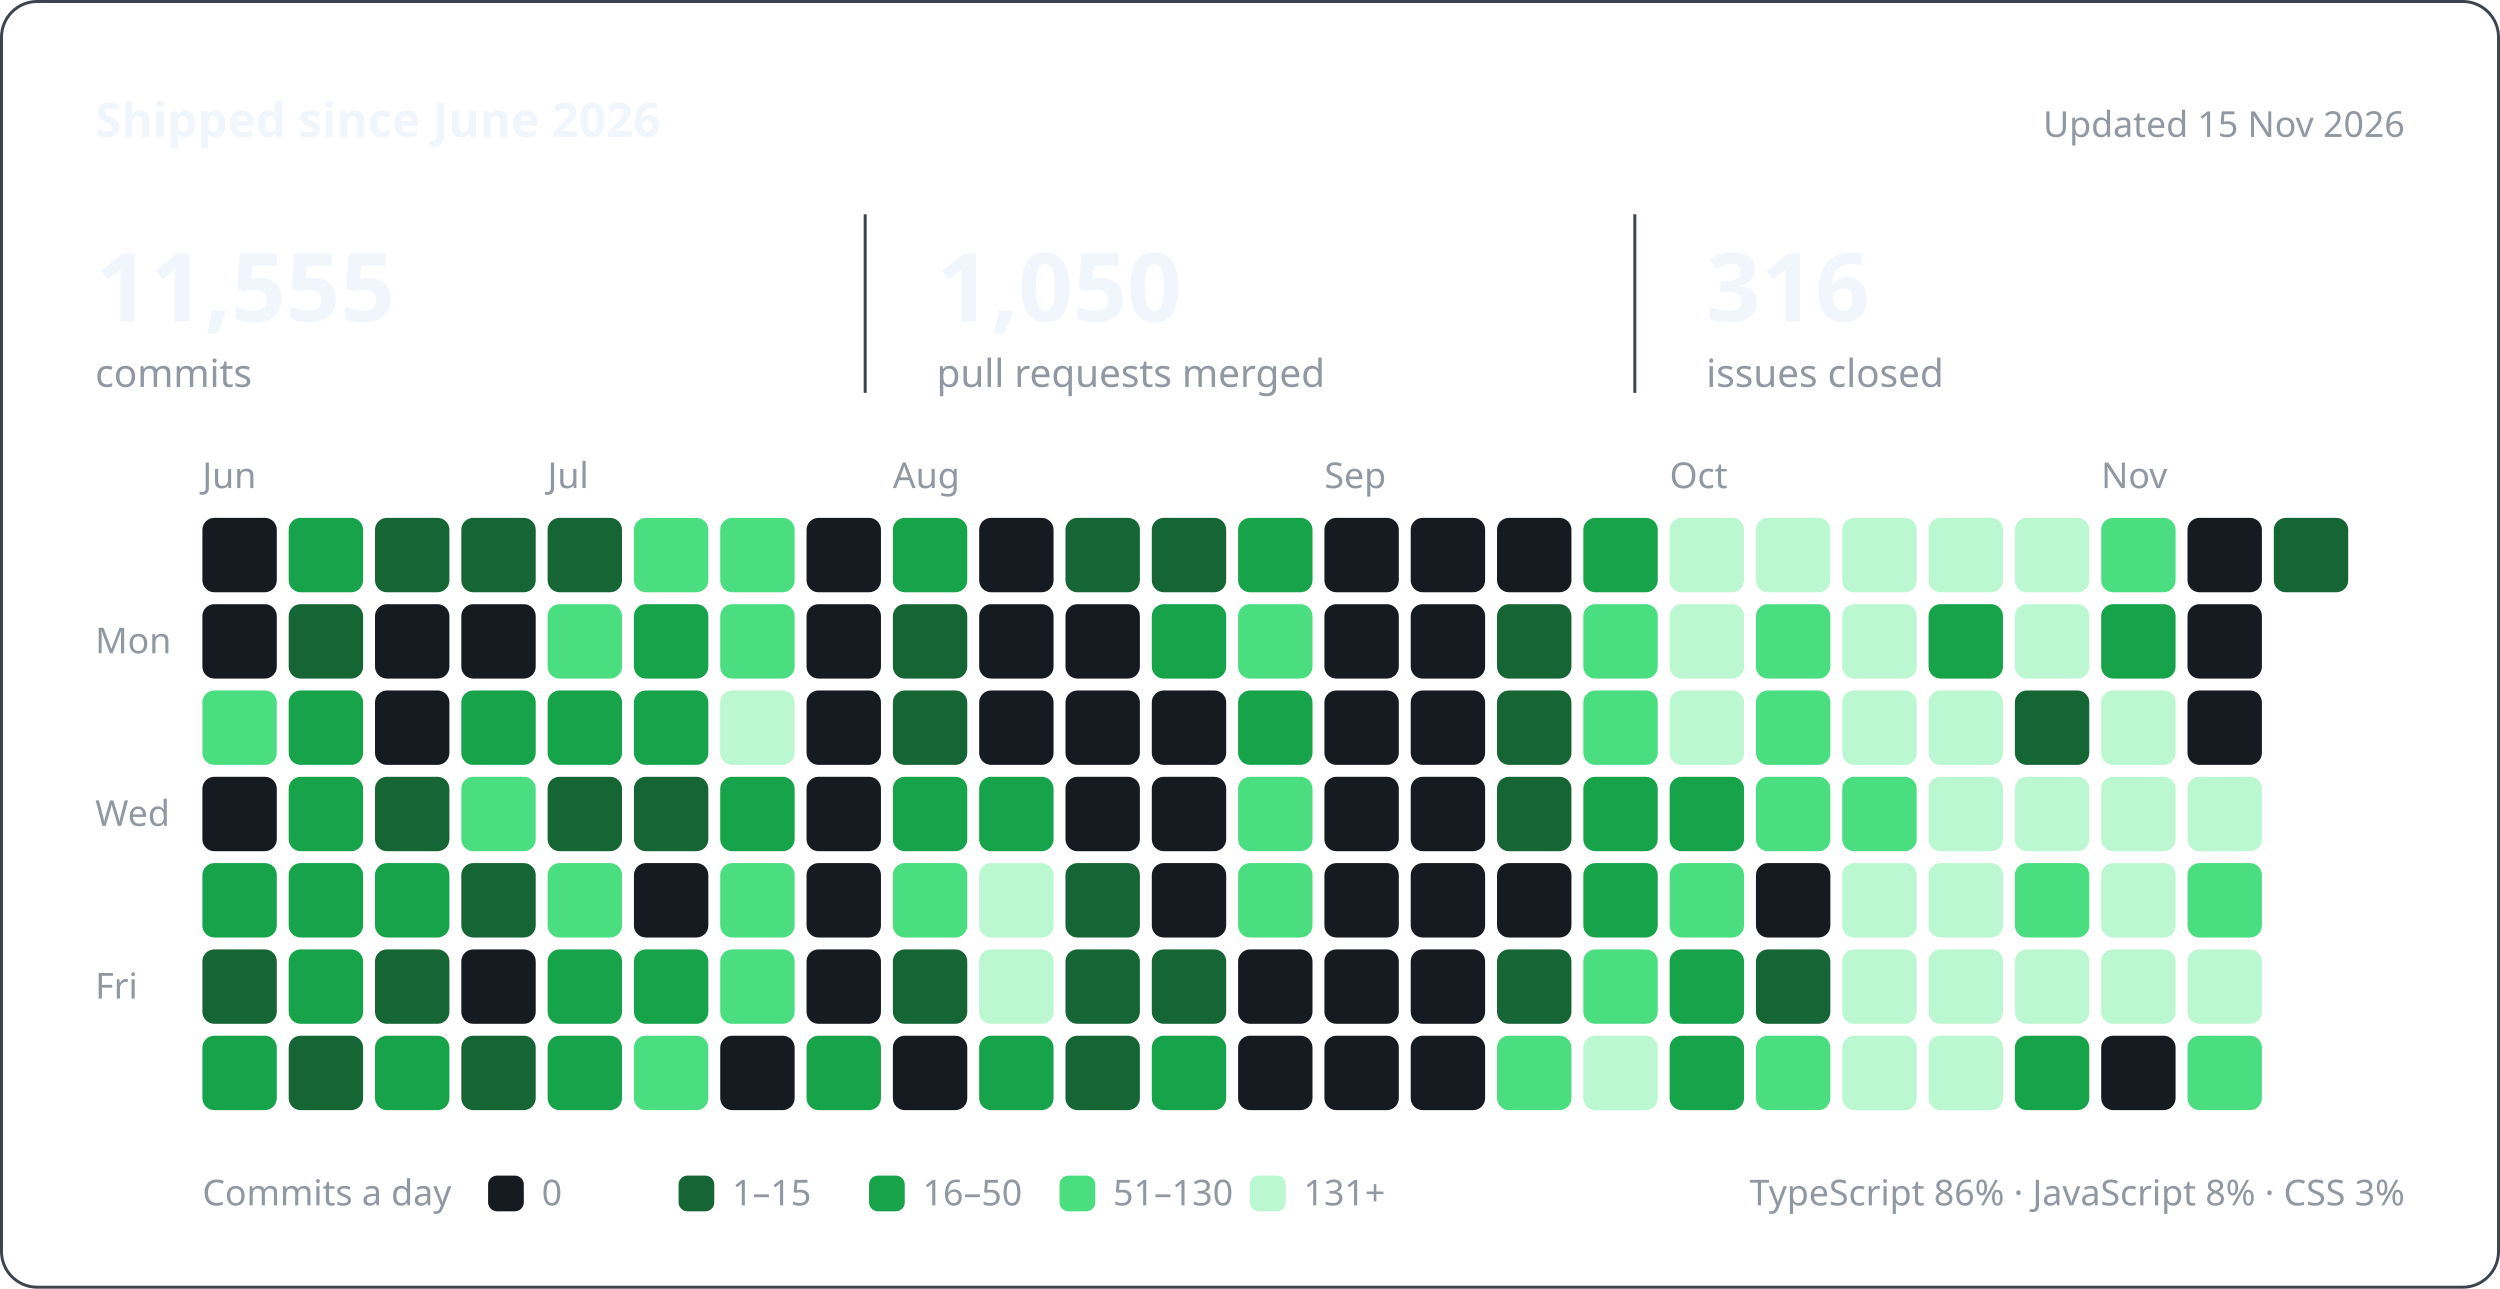
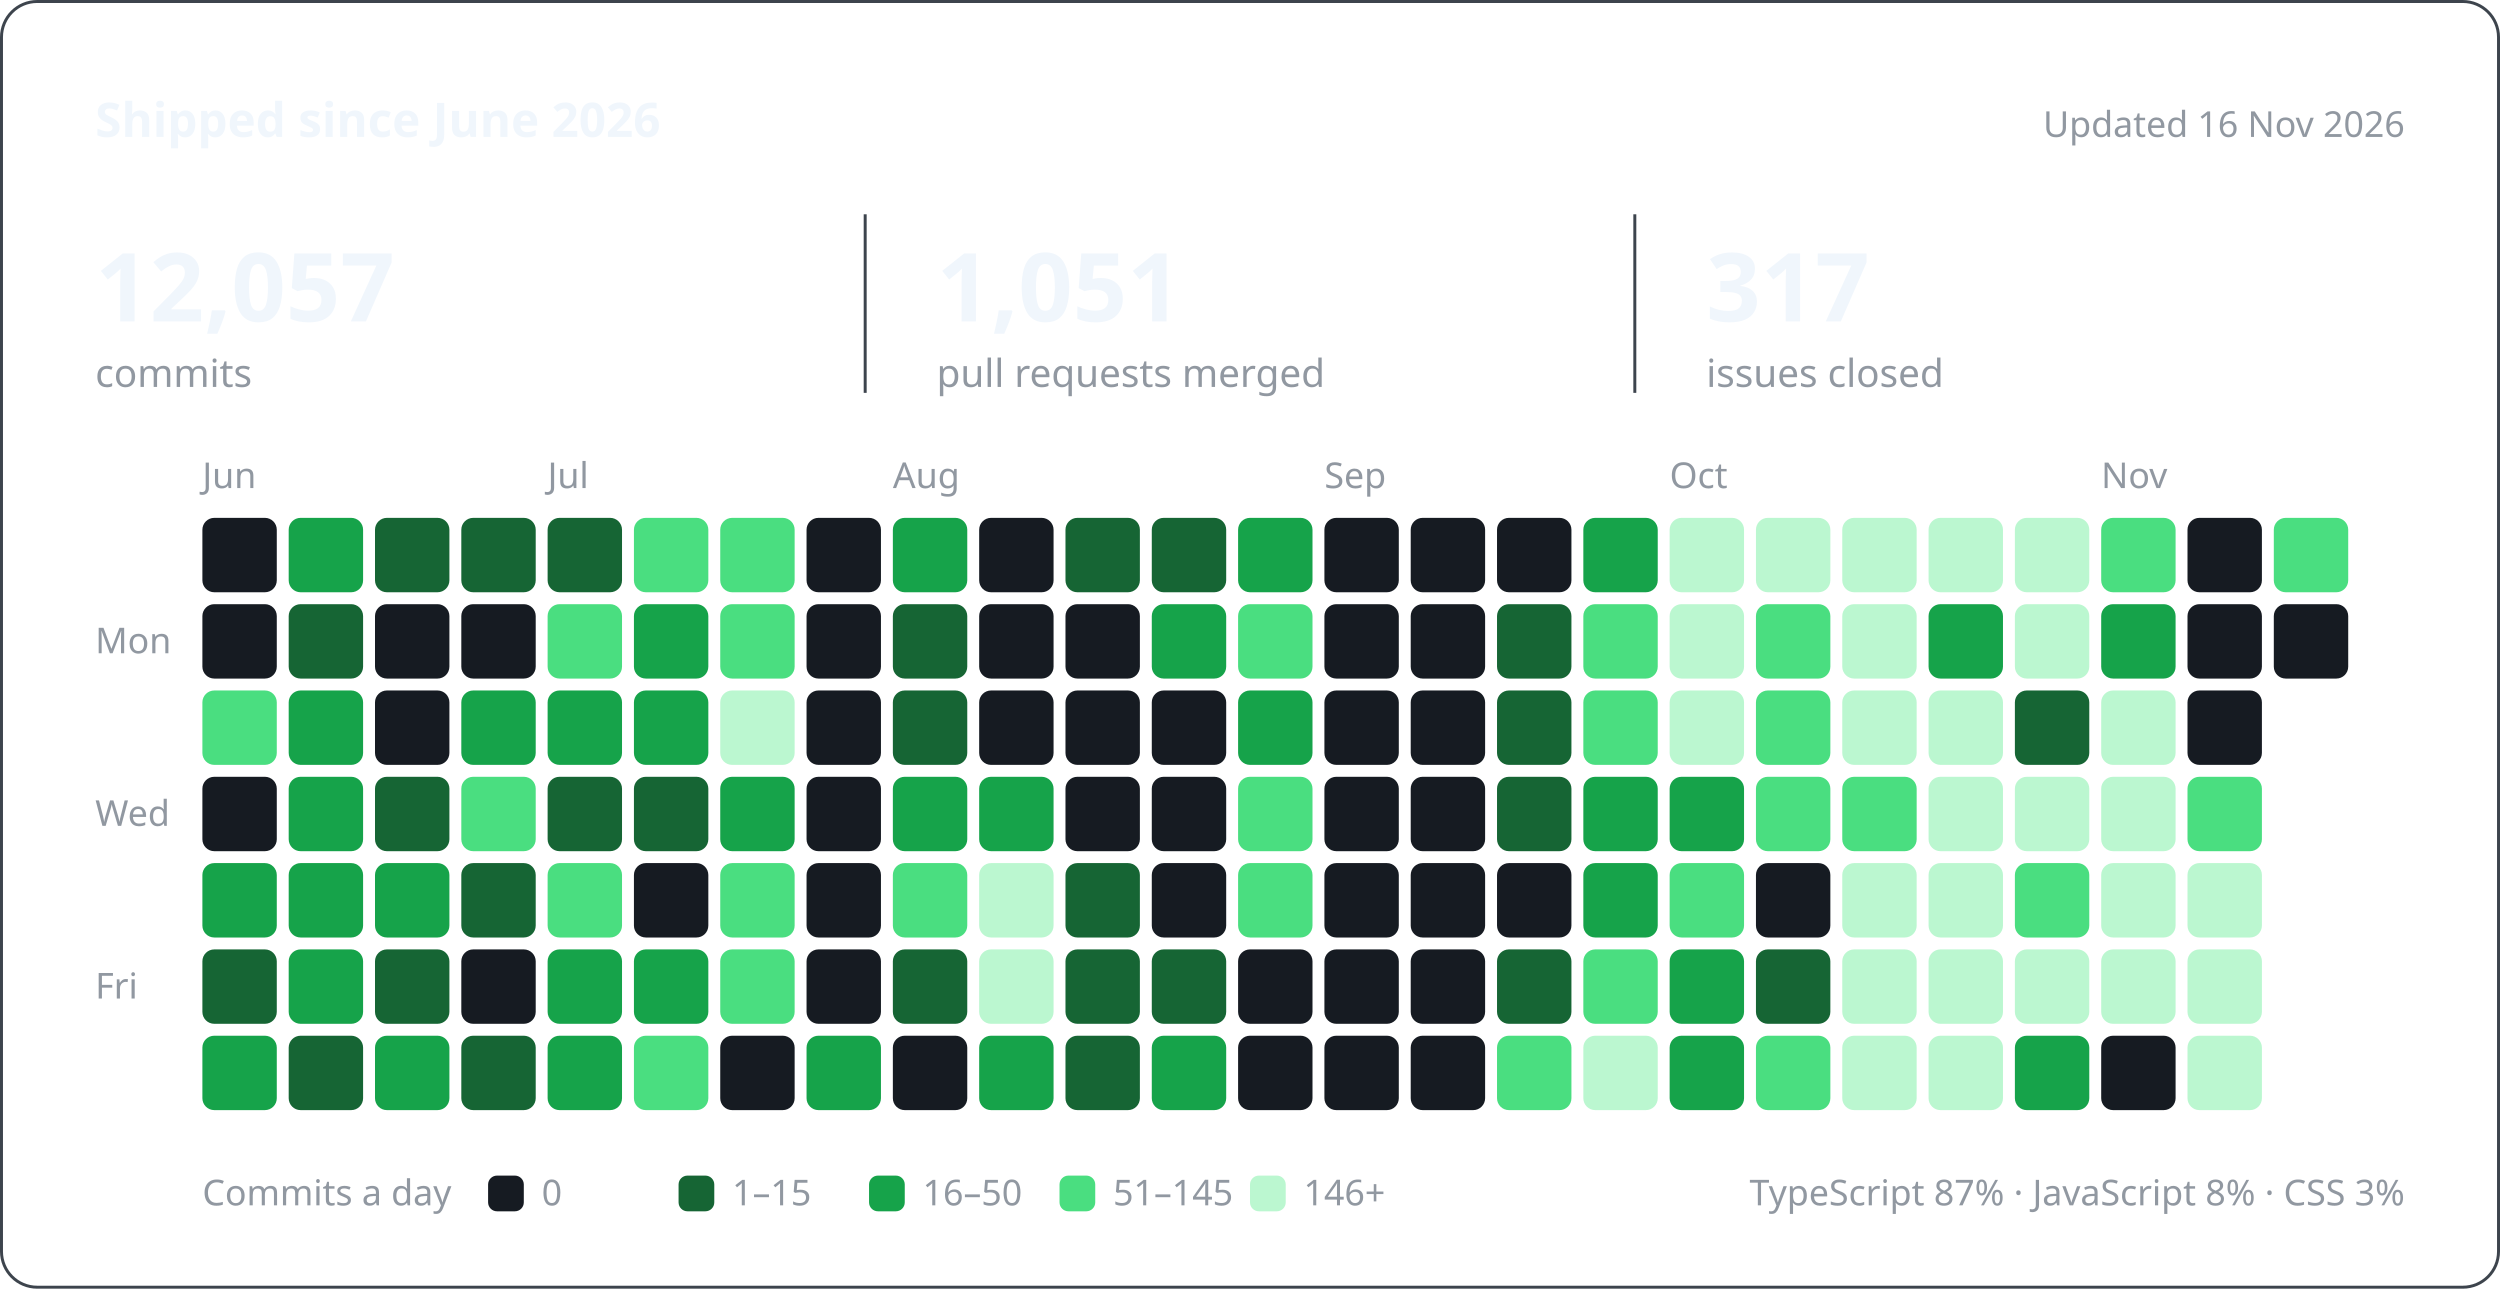
<svg xmlns="http://www.w3.org/2000/svg" width="840" height="433" viewBox="0 0 840 433" role="img" aria-labelledby="title desc" font-family="-apple-system, BlinkMacSystemFont, 'Segoe UI', 'Noto Sans', Helvetica, Arial, sans-serif">
  <rect x="0.5" y="0.5" width="839" height="432" rx="12" fill="none" stroke="#3d444d" />
  <text x="32" y="46" font-size="16" font-weight="600" fill="#f0f6fc">Shipped since June 2026</text>
-   <text x="808" y="46" font-size="12" text-anchor="end" fill="#9198a1">Updated 15 Nov 2026</text>
-   <text x="32.0" y="108" font-size="32" font-weight="600" fill="#f0f6fc">11,555</text>
+   <text x="808" y="46" font-size="12" text-anchor="end" fill="#9198a1">Updated 16 Nov 2026</text>
+   <text x="32.0" y="108" font-size="32" font-weight="600" fill="#f0f6fc">12,057</text>
  <text x="32.0" y="130" font-size="13" fill="#9198a1">commits</text>
  <line x1="290.7" y1="72" x2="290.7" y2="132" stroke="#3d444d" />
-   <text x="314.7" y="108" font-size="32" font-weight="600" fill="#f0f6fc">1,050</text>
+   <text x="314.7" y="108" font-size="32" font-weight="600" fill="#f0f6fc">1,051</text>
  <text x="314.7" y="130" font-size="13" fill="#9198a1">pull requests merged</text>
  <line x1="549.3" y1="72" x2="549.3" y2="132" stroke="#3d444d" />
-   <text x="573.3" y="108" font-size="32" font-weight="600" fill="#f0f6fc">316</text>
+   <text x="573.3" y="108" font-size="32" font-weight="600" fill="#f0f6fc">317</text>
  <text x="573.3" y="130" font-size="13" fill="#9198a1">issues closed</text>
  <text x="68" y="164" font-size="12" fill="#9198a1">Jun</text>
  <rect x="68" y="174" width="25" height="25" rx="4" fill="#161b22" />
  <rect x="68" y="203" width="25" height="25" rx="4" fill="#161b22" />
  <rect x="68" y="232" width="25" height="25" rx="4" fill="#4ade80" />
  <rect x="68" y="261" width="25" height="25" rx="4" fill="#161b22" />
  <rect x="68" y="290" width="25" height="25" rx="4" fill="#16a34a" />
  <rect x="68" y="319" width="25" height="25" rx="4" fill="#166534" />
  <rect x="68" y="348" width="25" height="25" rx="4" fill="#16a34a" />
  <rect x="97" y="174" width="25" height="25" rx="4" fill="#16a34a" />
  <rect x="97" y="203" width="25" height="25" rx="4" fill="#166534" />
  <rect x="97" y="232" width="25" height="25" rx="4" fill="#16a34a" />
  <rect x="97" y="261" width="25" height="25" rx="4" fill="#16a34a" />
  <rect x="97" y="290" width="25" height="25" rx="4" fill="#16a34a" />
  <rect x="97" y="319" width="25" height="25" rx="4" fill="#16a34a" />
  <rect x="97" y="348" width="25" height="25" rx="4" fill="#166534" />
  <rect x="126" y="174" width="25" height="25" rx="4" fill="#166534" />
  <rect x="126" y="203" width="25" height="25" rx="4" fill="#161b22" />
  <rect x="126" y="232" width="25" height="25" rx="4" fill="#161b22" />
  <rect x="126" y="261" width="25" height="25" rx="4" fill="#166534" />
  <rect x="126" y="290" width="25" height="25" rx="4" fill="#16a34a" />
  <rect x="126" y="319" width="25" height="25" rx="4" fill="#166534" />
  <rect x="126" y="348" width="25" height="25" rx="4" fill="#16a34a" />
  <rect x="155" y="174" width="25" height="25" rx="4" fill="#166534" />
  <rect x="155" y="203" width="25" height="25" rx="4" fill="#161b22" />
  <rect x="155" y="232" width="25" height="25" rx="4" fill="#16a34a" />
  <rect x="155" y="261" width="25" height="25" rx="4" fill="#4ade80" />
  <rect x="155" y="290" width="25" height="25" rx="4" fill="#166534" />
  <rect x="155" y="319" width="25" height="25" rx="4" fill="#161b22" />
  <rect x="155" y="348" width="25" height="25" rx="4" fill="#166534" />
  <text x="184" y="164" font-size="12" fill="#9198a1">Jul</text>
  <rect x="184" y="174" width="25" height="25" rx="4" fill="#166534" />
  <rect x="184" y="203" width="25" height="25" rx="4" fill="#4ade80" />
  <rect x="184" y="232" width="25" height="25" rx="4" fill="#16a34a" />
  <rect x="184" y="261" width="25" height="25" rx="4" fill="#166534" />
  <rect x="184" y="290" width="25" height="25" rx="4" fill="#4ade80" />
  <rect x="184" y="319" width="25" height="25" rx="4" fill="#16a34a" />
  <rect x="184" y="348" width="25" height="25" rx="4" fill="#16a34a" />
  <rect x="213" y="174" width="25" height="25" rx="4" fill="#4ade80" />
  <rect x="213" y="203" width="25" height="25" rx="4" fill="#16a34a" />
  <rect x="213" y="232" width="25" height="25" rx="4" fill="#16a34a" />
  <rect x="213" y="261" width="25" height="25" rx="4" fill="#166534" />
  <rect x="213" y="290" width="25" height="25" rx="4" fill="#161b22" />
  <rect x="213" y="319" width="25" height="25" rx="4" fill="#16a34a" />
  <rect x="213" y="348" width="25" height="25" rx="4" fill="#4ade80" />
  <rect x="242" y="174" width="25" height="25" rx="4" fill="#4ade80" />
  <rect x="242" y="203" width="25" height="25" rx="4" fill="#4ade80" />
  <rect x="242" y="232" width="25" height="25" rx="4" fill="#bbf7d0" />
  <rect x="242" y="261" width="25" height="25" rx="4" fill="#16a34a" />
  <rect x="242" y="290" width="25" height="25" rx="4" fill="#4ade80" />
  <rect x="242" y="319" width="25" height="25" rx="4" fill="#4ade80" />
  <rect x="242" y="348" width="25" height="25" rx="4" fill="#161b22" />
  <rect x="271" y="174" width="25" height="25" rx="4" fill="#161b22" />
  <rect x="271" y="203" width="25" height="25" rx="4" fill="#161b22" />
  <rect x="271" y="232" width="25" height="25" rx="4" fill="#161b22" />
  <rect x="271" y="261" width="25" height="25" rx="4" fill="#161b22" />
  <rect x="271" y="290" width="25" height="25" rx="4" fill="#161b22" />
  <rect x="271" y="319" width="25" height="25" rx="4" fill="#161b22" />
  <rect x="271" y="348" width="25" height="25" rx="4" fill="#16a34a" />
  <text x="300" y="164" font-size="12" fill="#9198a1">Aug</text>
  <rect x="300" y="174" width="25" height="25" rx="4" fill="#16a34a" />
  <rect x="300" y="203" width="25" height="25" rx="4" fill="#166534" />
  <rect x="300" y="232" width="25" height="25" rx="4" fill="#166534" />
  <rect x="300" y="261" width="25" height="25" rx="4" fill="#16a34a" />
  <rect x="300" y="290" width="25" height="25" rx="4" fill="#4ade80" />
  <rect x="300" y="319" width="25" height="25" rx="4" fill="#166534" />
  <rect x="300" y="348" width="25" height="25" rx="4" fill="#161b22" />
  <rect x="329" y="174" width="25" height="25" rx="4" fill="#161b22" />
  <rect x="329" y="203" width="25" height="25" rx="4" fill="#161b22" />
  <rect x="329" y="232" width="25" height="25" rx="4" fill="#161b22" />
  <rect x="329" y="261" width="25" height="25" rx="4" fill="#16a34a" />
  <rect x="329" y="290" width="25" height="25" rx="4" fill="#bbf7d0" />
  <rect x="329" y="319" width="25" height="25" rx="4" fill="#bbf7d0" />
  <rect x="329" y="348" width="25" height="25" rx="4" fill="#16a34a" />
  <rect x="358" y="174" width="25" height="25" rx="4" fill="#166534" />
  <rect x="358" y="203" width="25" height="25" rx="4" fill="#161b22" />
  <rect x="358" y="232" width="25" height="25" rx="4" fill="#161b22" />
  <rect x="358" y="261" width="25" height="25" rx="4" fill="#161b22" />
  <rect x="358" y="290" width="25" height="25" rx="4" fill="#166534" />
  <rect x="358" y="319" width="25" height="25" rx="4" fill="#166534" />
  <rect x="358" y="348" width="25" height="25" rx="4" fill="#166534" />
  <rect x="387" y="174" width="25" height="25" rx="4" fill="#166534" />
  <rect x="387" y="203" width="25" height="25" rx="4" fill="#16a34a" />
  <rect x="387" y="232" width="25" height="25" rx="4" fill="#161b22" />
  <rect x="387" y="261" width="25" height="25" rx="4" fill="#161b22" />
  <rect x="387" y="290" width="25" height="25" rx="4" fill="#161b22" />
  <rect x="387" y="319" width="25" height="25" rx="4" fill="#166534" />
  <rect x="387" y="348" width="25" height="25" rx="4" fill="#16a34a" />
  <rect x="416" y="174" width="25" height="25" rx="4" fill="#16a34a" />
  <rect x="416" y="203" width="25" height="25" rx="4" fill="#4ade80" />
  <rect x="416" y="232" width="25" height="25" rx="4" fill="#16a34a" />
  <rect x="416" y="261" width="25" height="25" rx="4" fill="#4ade80" />
  <rect x="416" y="290" width="25" height="25" rx="4" fill="#4ade80" />
  <rect x="416" y="319" width="25" height="25" rx="4" fill="#161b22" />
  <rect x="416" y="348" width="25" height="25" rx="4" fill="#161b22" />
  <text x="445" y="164" font-size="12" fill="#9198a1">Sep</text>
  <rect x="445" y="174" width="25" height="25" rx="4" fill="#161b22" />
  <rect x="445" y="203" width="25" height="25" rx="4" fill="#161b22" />
  <rect x="445" y="232" width="25" height="25" rx="4" fill="#161b22" />
  <rect x="445" y="261" width="25" height="25" rx="4" fill="#161b22" />
  <rect x="445" y="290" width="25" height="25" rx="4" fill="#161b22" />
  <rect x="445" y="319" width="25" height="25" rx="4" fill="#161b22" />
  <rect x="445" y="348" width="25" height="25" rx="4" fill="#161b22" />
  <rect x="474" y="174" width="25" height="25" rx="4" fill="#161b22" />
  <rect x="474" y="203" width="25" height="25" rx="4" fill="#161b22" />
  <rect x="474" y="232" width="25" height="25" rx="4" fill="#161b22" />
  <rect x="474" y="261" width="25" height="25" rx="4" fill="#161b22" />
  <rect x="474" y="290" width="25" height="25" rx="4" fill="#161b22" />
  <rect x="474" y="319" width="25" height="25" rx="4" fill="#161b22" />
  <rect x="474" y="348" width="25" height="25" rx="4" fill="#161b22" />
  <rect x="503" y="174" width="25" height="25" rx="4" fill="#161b22" />
  <rect x="503" y="203" width="25" height="25" rx="4" fill="#166534" />
  <rect x="503" y="232" width="25" height="25" rx="4" fill="#166534" />
  <rect x="503" y="261" width="25" height="25" rx="4" fill="#166534" />
  <rect x="503" y="290" width="25" height="25" rx="4" fill="#161b22" />
  <rect x="503" y="319" width="25" height="25" rx="4" fill="#166534" />
  <rect x="503" y="348" width="25" height="25" rx="4" fill="#4ade80" />
  <rect x="532" y="174" width="25" height="25" rx="4" fill="#16a34a" />
  <rect x="532" y="203" width="25" height="25" rx="4" fill="#4ade80" />
  <rect x="532" y="232" width="25" height="25" rx="4" fill="#4ade80" />
  <rect x="532" y="261" width="25" height="25" rx="4" fill="#16a34a" />
  <rect x="532" y="290" width="25" height="25" rx="4" fill="#16a34a" />
  <rect x="532" y="319" width="25" height="25" rx="4" fill="#4ade80" />
  <rect x="532" y="348" width="25" height="25" rx="4" fill="#bbf7d0" />
  <text x="561" y="164" font-size="12" fill="#9198a1">Oct</text>
  <rect x="561" y="174" width="25" height="25" rx="4" fill="#bbf7d0" />
  <rect x="561" y="203" width="25" height="25" rx="4" fill="#bbf7d0" />
  <rect x="561" y="232" width="25" height="25" rx="4" fill="#bbf7d0" />
  <rect x="561" y="261" width="25" height="25" rx="4" fill="#16a34a" />
  <rect x="561" y="290" width="25" height="25" rx="4" fill="#4ade80" />
  <rect x="561" y="319" width="25" height="25" rx="4" fill="#16a34a" />
  <rect x="561" y="348" width="25" height="25" rx="4" fill="#16a34a" />
  <rect x="590" y="174" width="25" height="25" rx="4" fill="#bbf7d0" />
  <rect x="590" y="203" width="25" height="25" rx="4" fill="#4ade80" />
  <rect x="590" y="232" width="25" height="25" rx="4" fill="#4ade80" />
  <rect x="590" y="261" width="25" height="25" rx="4" fill="#4ade80" />
  <rect x="590" y="290" width="25" height="25" rx="4" fill="#161b22" />
  <rect x="590" y="319" width="25" height="25" rx="4" fill="#166534" />
  <rect x="590" y="348" width="25" height="25" rx="4" fill="#4ade80" />
  <rect x="619" y="174" width="25" height="25" rx="4" fill="#bbf7d0" />
  <rect x="619" y="203" width="25" height="25" rx="4" fill="#bbf7d0" />
  <rect x="619" y="232" width="25" height="25" rx="4" fill="#bbf7d0" />
  <rect x="619" y="261" width="25" height="25" rx="4" fill="#4ade80" />
  <rect x="619" y="290" width="25" height="25" rx="4" fill="#bbf7d0" />
  <rect x="619" y="319" width="25" height="25" rx="4" fill="#bbf7d0" />
  <rect x="619" y="348" width="25" height="25" rx="4" fill="#bbf7d0" />
  <rect x="648" y="174" width="25" height="25" rx="4" fill="#bbf7d0" />
  <rect x="648" y="203" width="25" height="25" rx="4" fill="#16a34a" />
  <rect x="648" y="232" width="25" height="25" rx="4" fill="#bbf7d0" />
  <rect x="648" y="261" width="25" height="25" rx="4" fill="#bbf7d0" />
  <rect x="648" y="290" width="25" height="25" rx="4" fill="#bbf7d0" />
  <rect x="648" y="319" width="25" height="25" rx="4" fill="#bbf7d0" />
  <rect x="648" y="348" width="25" height="25" rx="4" fill="#bbf7d0" />
  <rect x="677" y="174" width="25" height="25" rx="4" fill="#bbf7d0" />
  <rect x="677" y="203" width="25" height="25" rx="4" fill="#bbf7d0" />
  <rect x="677" y="232" width="25" height="25" rx="4" fill="#166534" />
  <rect x="677" y="261" width="25" height="25" rx="4" fill="#bbf7d0" />
  <rect x="677" y="290" width="25" height="25" rx="4" fill="#4ade80" />
  <rect x="677" y="319" width="25" height="25" rx="4" fill="#bbf7d0" />
  <rect x="677" y="348" width="25" height="25" rx="4" fill="#16a34a" />
  <text x="706" y="164" font-size="12" fill="#9198a1">Nov</text>
  <rect x="706" y="174" width="25" height="25" rx="4" fill="#4ade80" />
  <rect x="706" y="203" width="25" height="25" rx="4" fill="#16a34a" />
  <rect x="706" y="232" width="25" height="25" rx="4" fill="#bbf7d0" />
  <rect x="706" y="261" width="25" height="25" rx="4" fill="#bbf7d0" />
  <rect x="706" y="290" width="25" height="25" rx="4" fill="#bbf7d0" />
  <rect x="706" y="319" width="25" height="25" rx="4" fill="#bbf7d0" />
  <rect x="706" y="348" width="25" height="25" rx="4" fill="#161b22" />
  <rect x="735" y="174" width="25" height="25" rx="4" fill="#161b22" />
  <rect x="735" y="203" width="25" height="25" rx="4" fill="#161b22" />
  <rect x="735" y="232" width="25" height="25" rx="4" fill="#161b22" />
-   <rect x="735" y="261" width="25" height="25" rx="4" fill="#bbf7d0" />
-   <rect x="735" y="290" width="25" height="25" rx="4" fill="#4ade80" />
+   <rect x="735" y="261" width="25" height="25" rx="4" fill="#4ade80" />
+   <rect x="735" y="290" width="25" height="25" rx="4" fill="#bbf7d0" />
  <rect x="735" y="319" width="25" height="25" rx="4" fill="#bbf7d0" />
-   <rect x="735" y="348" width="25" height="25" rx="4" fill="#4ade80" />
-   <rect x="764" y="174" width="25" height="25" rx="4" fill="#166534" />
+   <rect x="735" y="348" width="25" height="25" rx="4" fill="#bbf7d0" />
+   <rect x="764" y="174" width="25" height="25" rx="4" fill="#4ade80" />
+   <rect x="764" y="203" width="25" height="25" rx="4" fill="#161b22" />
  <text x="32" y="219.5" font-size="12" fill="#9198a1">Mon</text>
  <text x="32" y="277.5" font-size="12" fill="#9198a1">Wed</text>
  <text x="32" y="335.5" font-size="12" fill="#9198a1">Fri</text>
  <text x="68" y="405" font-size="12" fill="#9198a1">Commits a day</text>
  <rect x="164" y="395" width="12" height="12" rx="3" fill="#161b22" />
  <text x="182" y="405" font-size="12" fill="#9198a1">0</text>
  <rect x="228" y="395" width="12" height="12" rx="3" fill="#166534" />
  <text x="246" y="405" font-size="12" fill="#9198a1">1–15</text>
  <rect x="292" y="395" width="12" height="12" rx="3" fill="#16a34a" />
  <text x="310" y="405" font-size="12" fill="#9198a1">16–50</text>
  <rect x="356" y="395" width="12" height="12" rx="3" fill="#4ade80" />
-   <text x="374" y="405" font-size="12" fill="#9198a1">51–130</text>
+   <text x="374" y="405" font-size="12" fill="#9198a1">51–145</text>
  <rect x="420" y="395" width="12" height="12" rx="3" fill="#bbf7d0" />
-   <text x="438" y="405" font-size="12" fill="#9198a1">131+</text>
-   <text x="808" y="405" font-size="12" text-anchor="end" fill="#9198a1">TypeScript 86% · JavaScript 8% · CSS 3%</text>
+   <text x="438" y="405" font-size="12" fill="#9198a1">146+</text>
+   <text x="808" y="405" font-size="12" text-anchor="end" fill="#9198a1">TypeScript 87% · JavaScript 8% · CSS 3%</text>
</svg>
